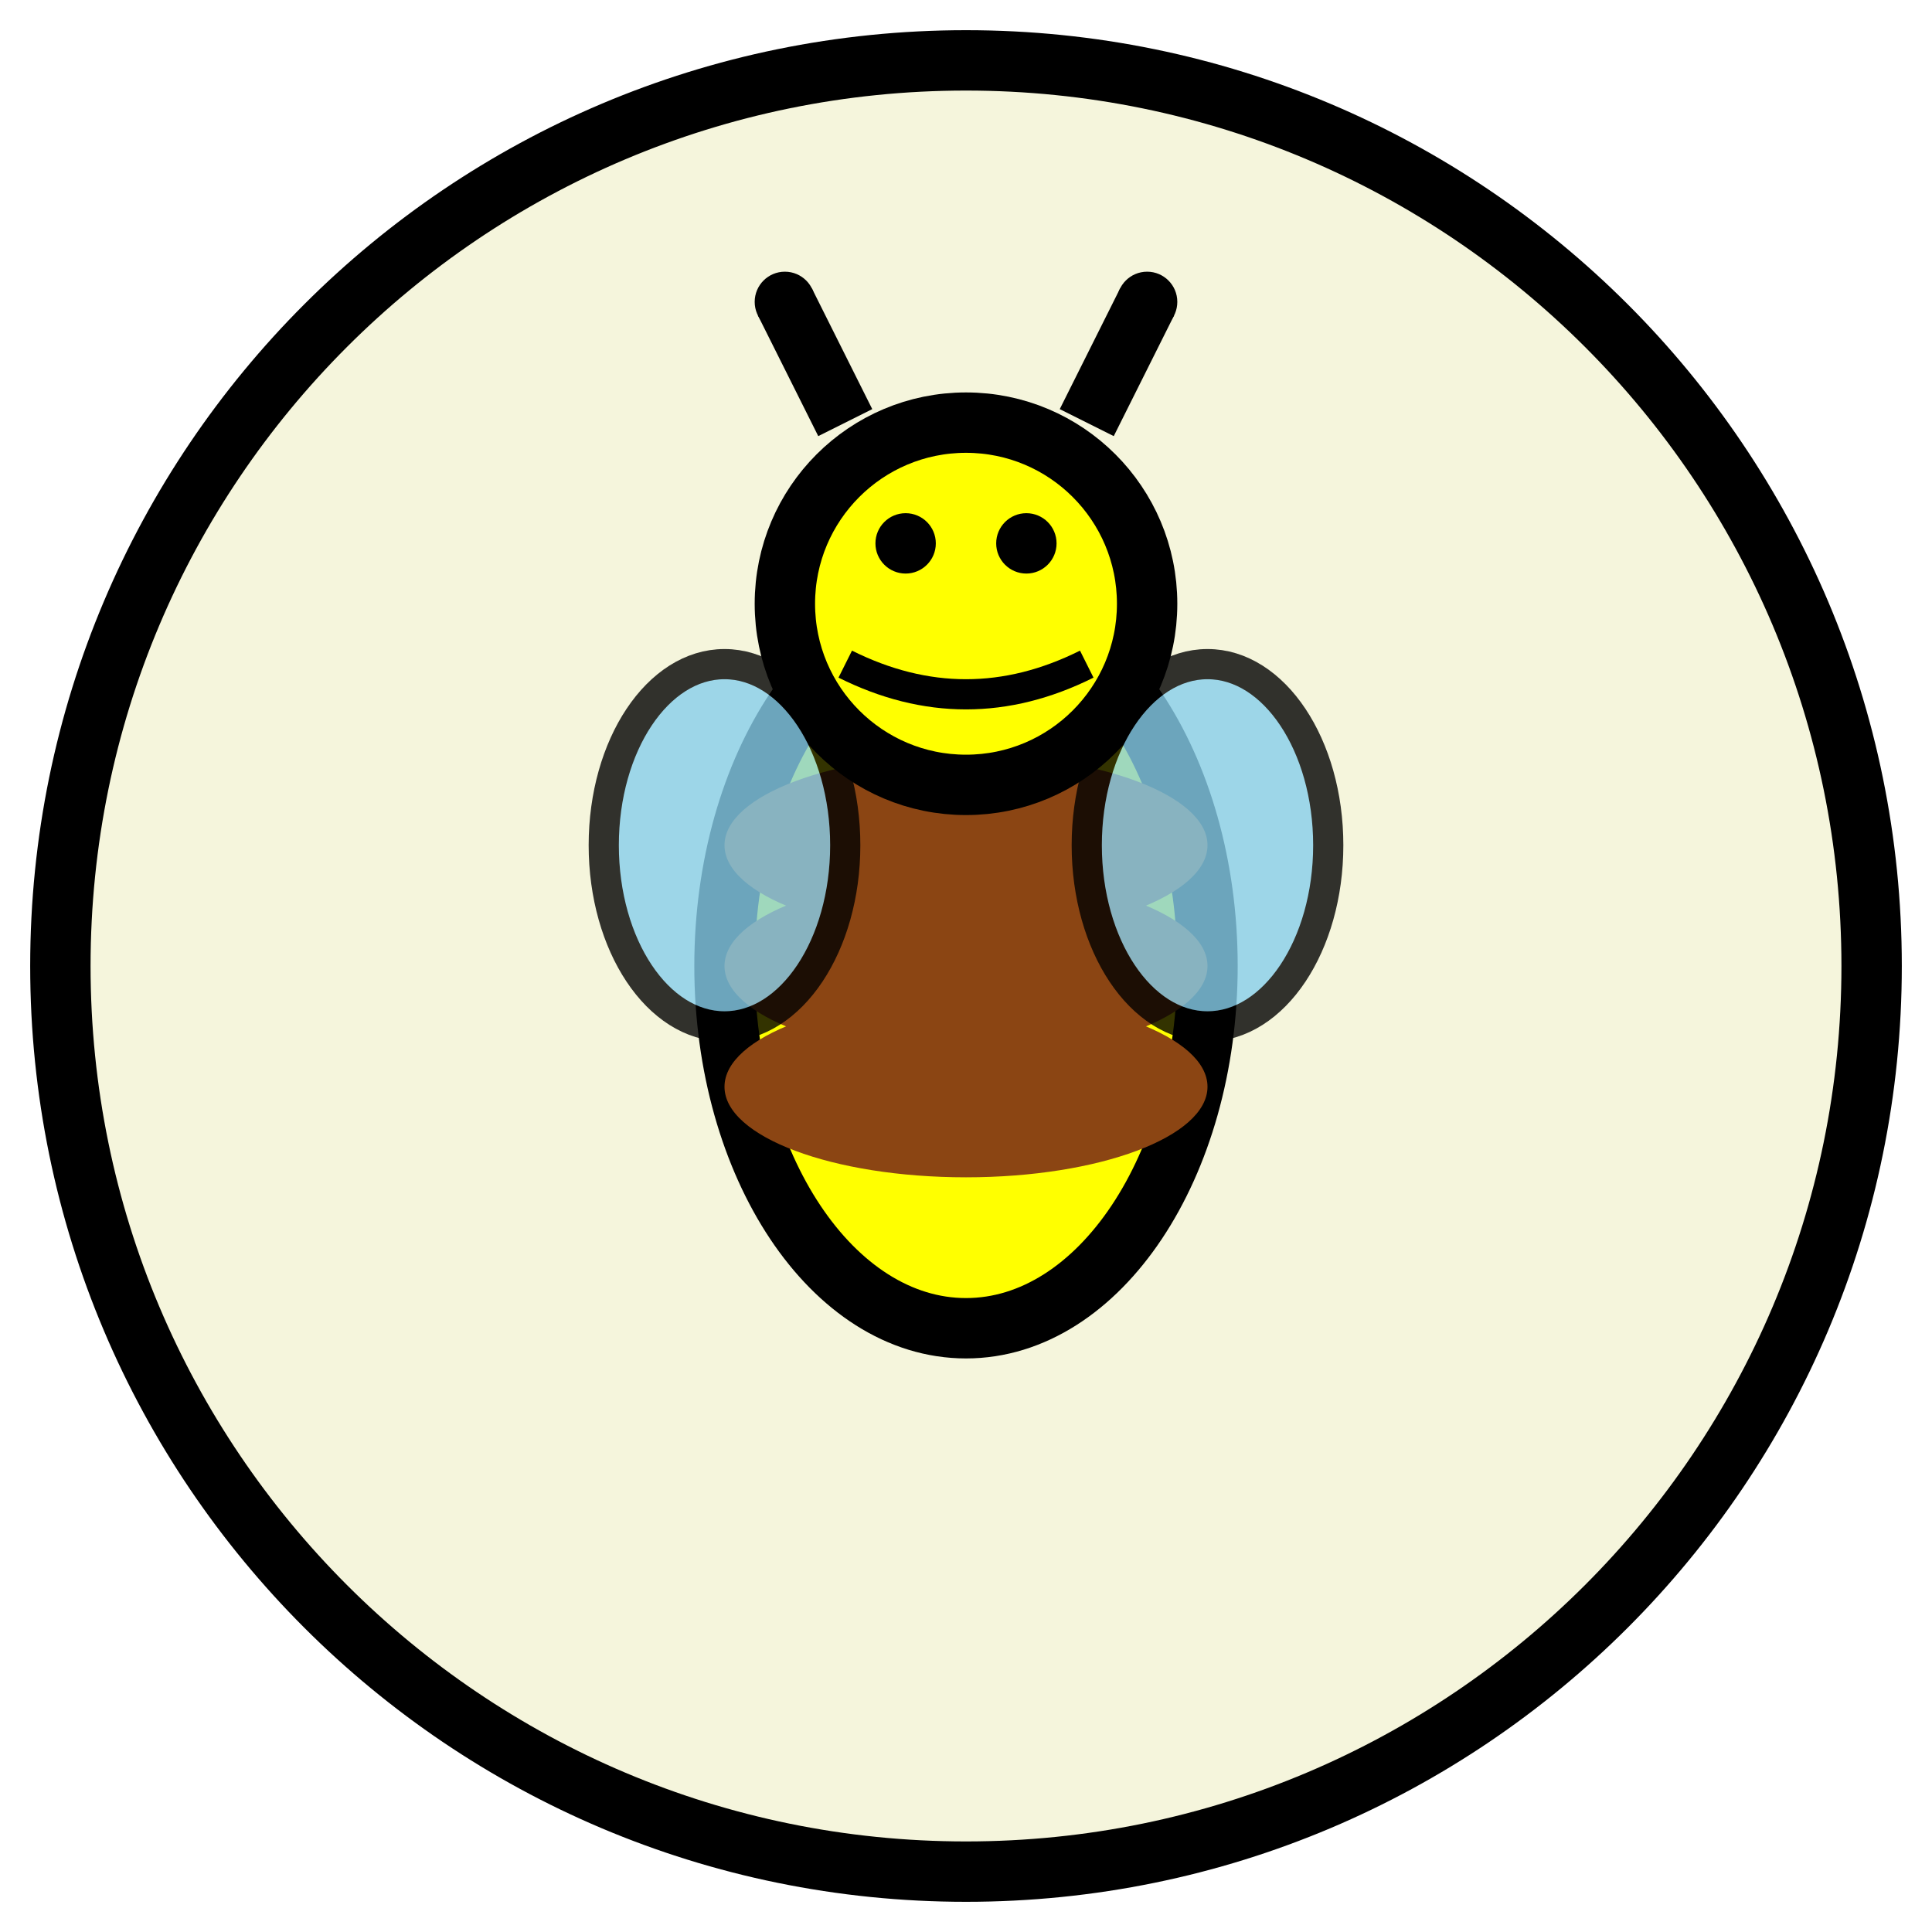
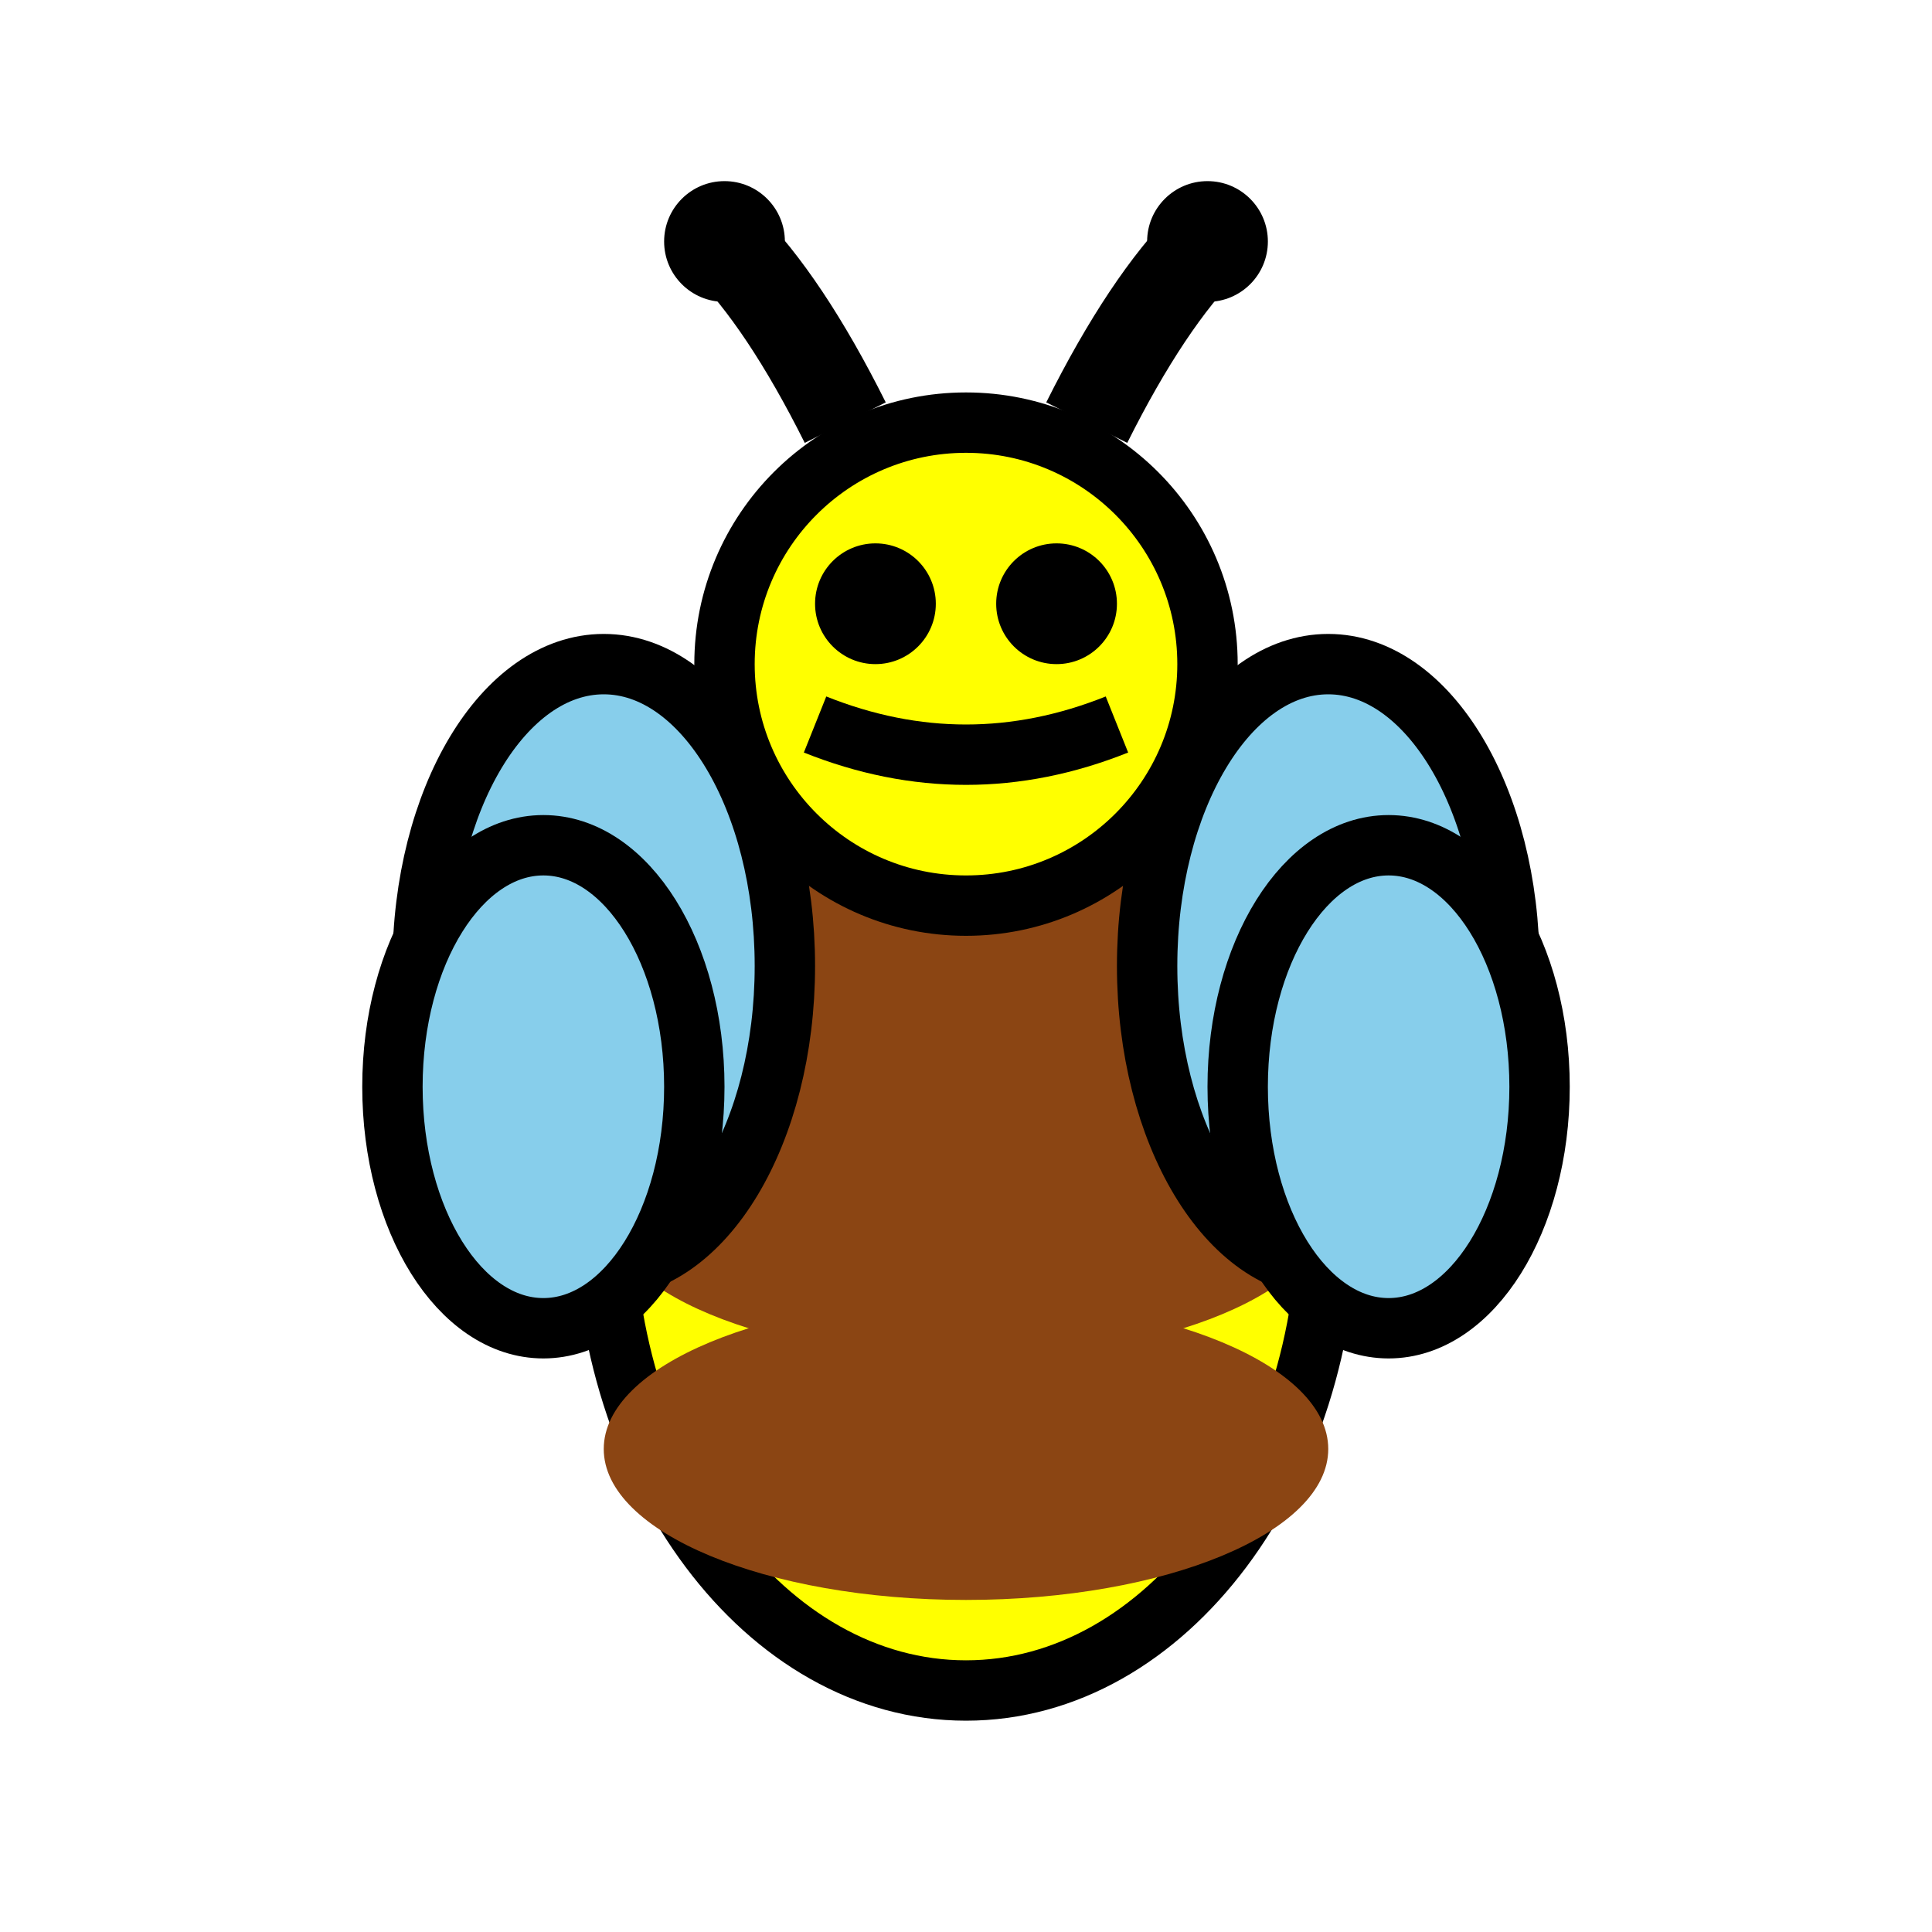
- <svg xmlns="http://www.w3.org/2000/svg" width="32" height="32" viewBox="0 0 32 32">
-   <circle cx="16" cy="16" r="15" fill="#f5f5dc" stroke="#000" stroke-width="1" />
-   <ellipse cx="16" cy="16" rx="4" ry="6" fill="#ffff00" stroke="#000" stroke-width="1" />
-   <ellipse cx="16" cy="14" rx="4" ry="1.5" fill="#8b4513" />
-   <ellipse cx="16" cy="16" rx="4" ry="1.5" fill="#8b4513" />
-   <ellipse cx="16" cy="18" rx="4" ry="1.5" fill="#8b4513" />
-   <circle cx="16" cy="10" r="3" fill="#ffff00" stroke="#000" stroke-width="1" />
-   <circle cx="15" cy="9" r="0.5" fill="#000" />
-   <circle cx="17" cy="9" r="0.5" fill="#000" />
-   <path d="M 14 11 Q 16 12 18 11" stroke="#000" stroke-width="0.5" fill="none" />
-   <line x1="14" y1="7" x2="13" y2="5" stroke="#000" stroke-width="1" />
-   <line x1="18" y1="7" x2="19" y2="5" stroke="#000" stroke-width="1" />
-   <circle cx="13" cy="5" r="0.5" fill="#000" />
-   <circle cx="19" cy="5" r="0.5" fill="#000" />
-   <ellipse cx="12" cy="14" rx="2" ry="3" fill="#87ceeb" stroke="#000" stroke-width="0.5" opacity="0.8" />
-   <ellipse cx="20" cy="14" rx="2" ry="3" fill="#87ceeb" stroke="#000" stroke-width="0.5" opacity="0.8" />
+ <svg xmlns="http://www.w3.org/2000/svg" width="64" height="64" viewBox="0 0 64 64">
+   <ellipse cx="32" cy="40" rx="12" ry="16" fill="#ffff00" stroke="#000" stroke-width="2" />
+   <ellipse cx="32" cy="32" rx="12" ry="5" fill="#8b4513" />
+   <ellipse cx="32" cy="40" rx="12" ry="5" fill="#8b4513" />
+   <ellipse cx="32" cy="48" rx="12" ry="5" fill="#8b4513" />
+   <circle cx="32" cy="22" r="8" fill="#ffff00" stroke="#000" stroke-width="2" />
+   <circle cx="29" cy="20" r="2" fill="#000" />
+   <circle cx="35" cy="20" r="2" fill="#000" />
+   <path d="M 27 24 Q 32 26 37 24" stroke="#000" stroke-width="2" fill="none" />
+   <path d="M 28 14 Q 26 10 24 8" stroke="#000" stroke-width="3" fill="none" />
+   <path d="M 36 14 Q 38 10 40 8" stroke="#000" stroke-width="3" fill="none" />
+   <circle cx="24" cy="8" r="2" fill="#000" />
+   <circle cx="40" cy="8" r="2" fill="#000" />
+   <ellipse cx="20" cy="32" rx="6" ry="10" fill="#87ceeb" stroke="#000" stroke-width="2" />
+   <ellipse cx="18" cy="36" rx="5" ry="8" fill="#87ceeb" stroke="#000" stroke-width="2" />
+   <ellipse cx="44" cy="32" rx="6" ry="10" fill="#87ceeb" stroke="#000" stroke-width="2" />
+   <ellipse cx="46" cy="36" rx="5" ry="8" fill="#87ceeb" stroke="#000" stroke-width="2" />
</svg>
